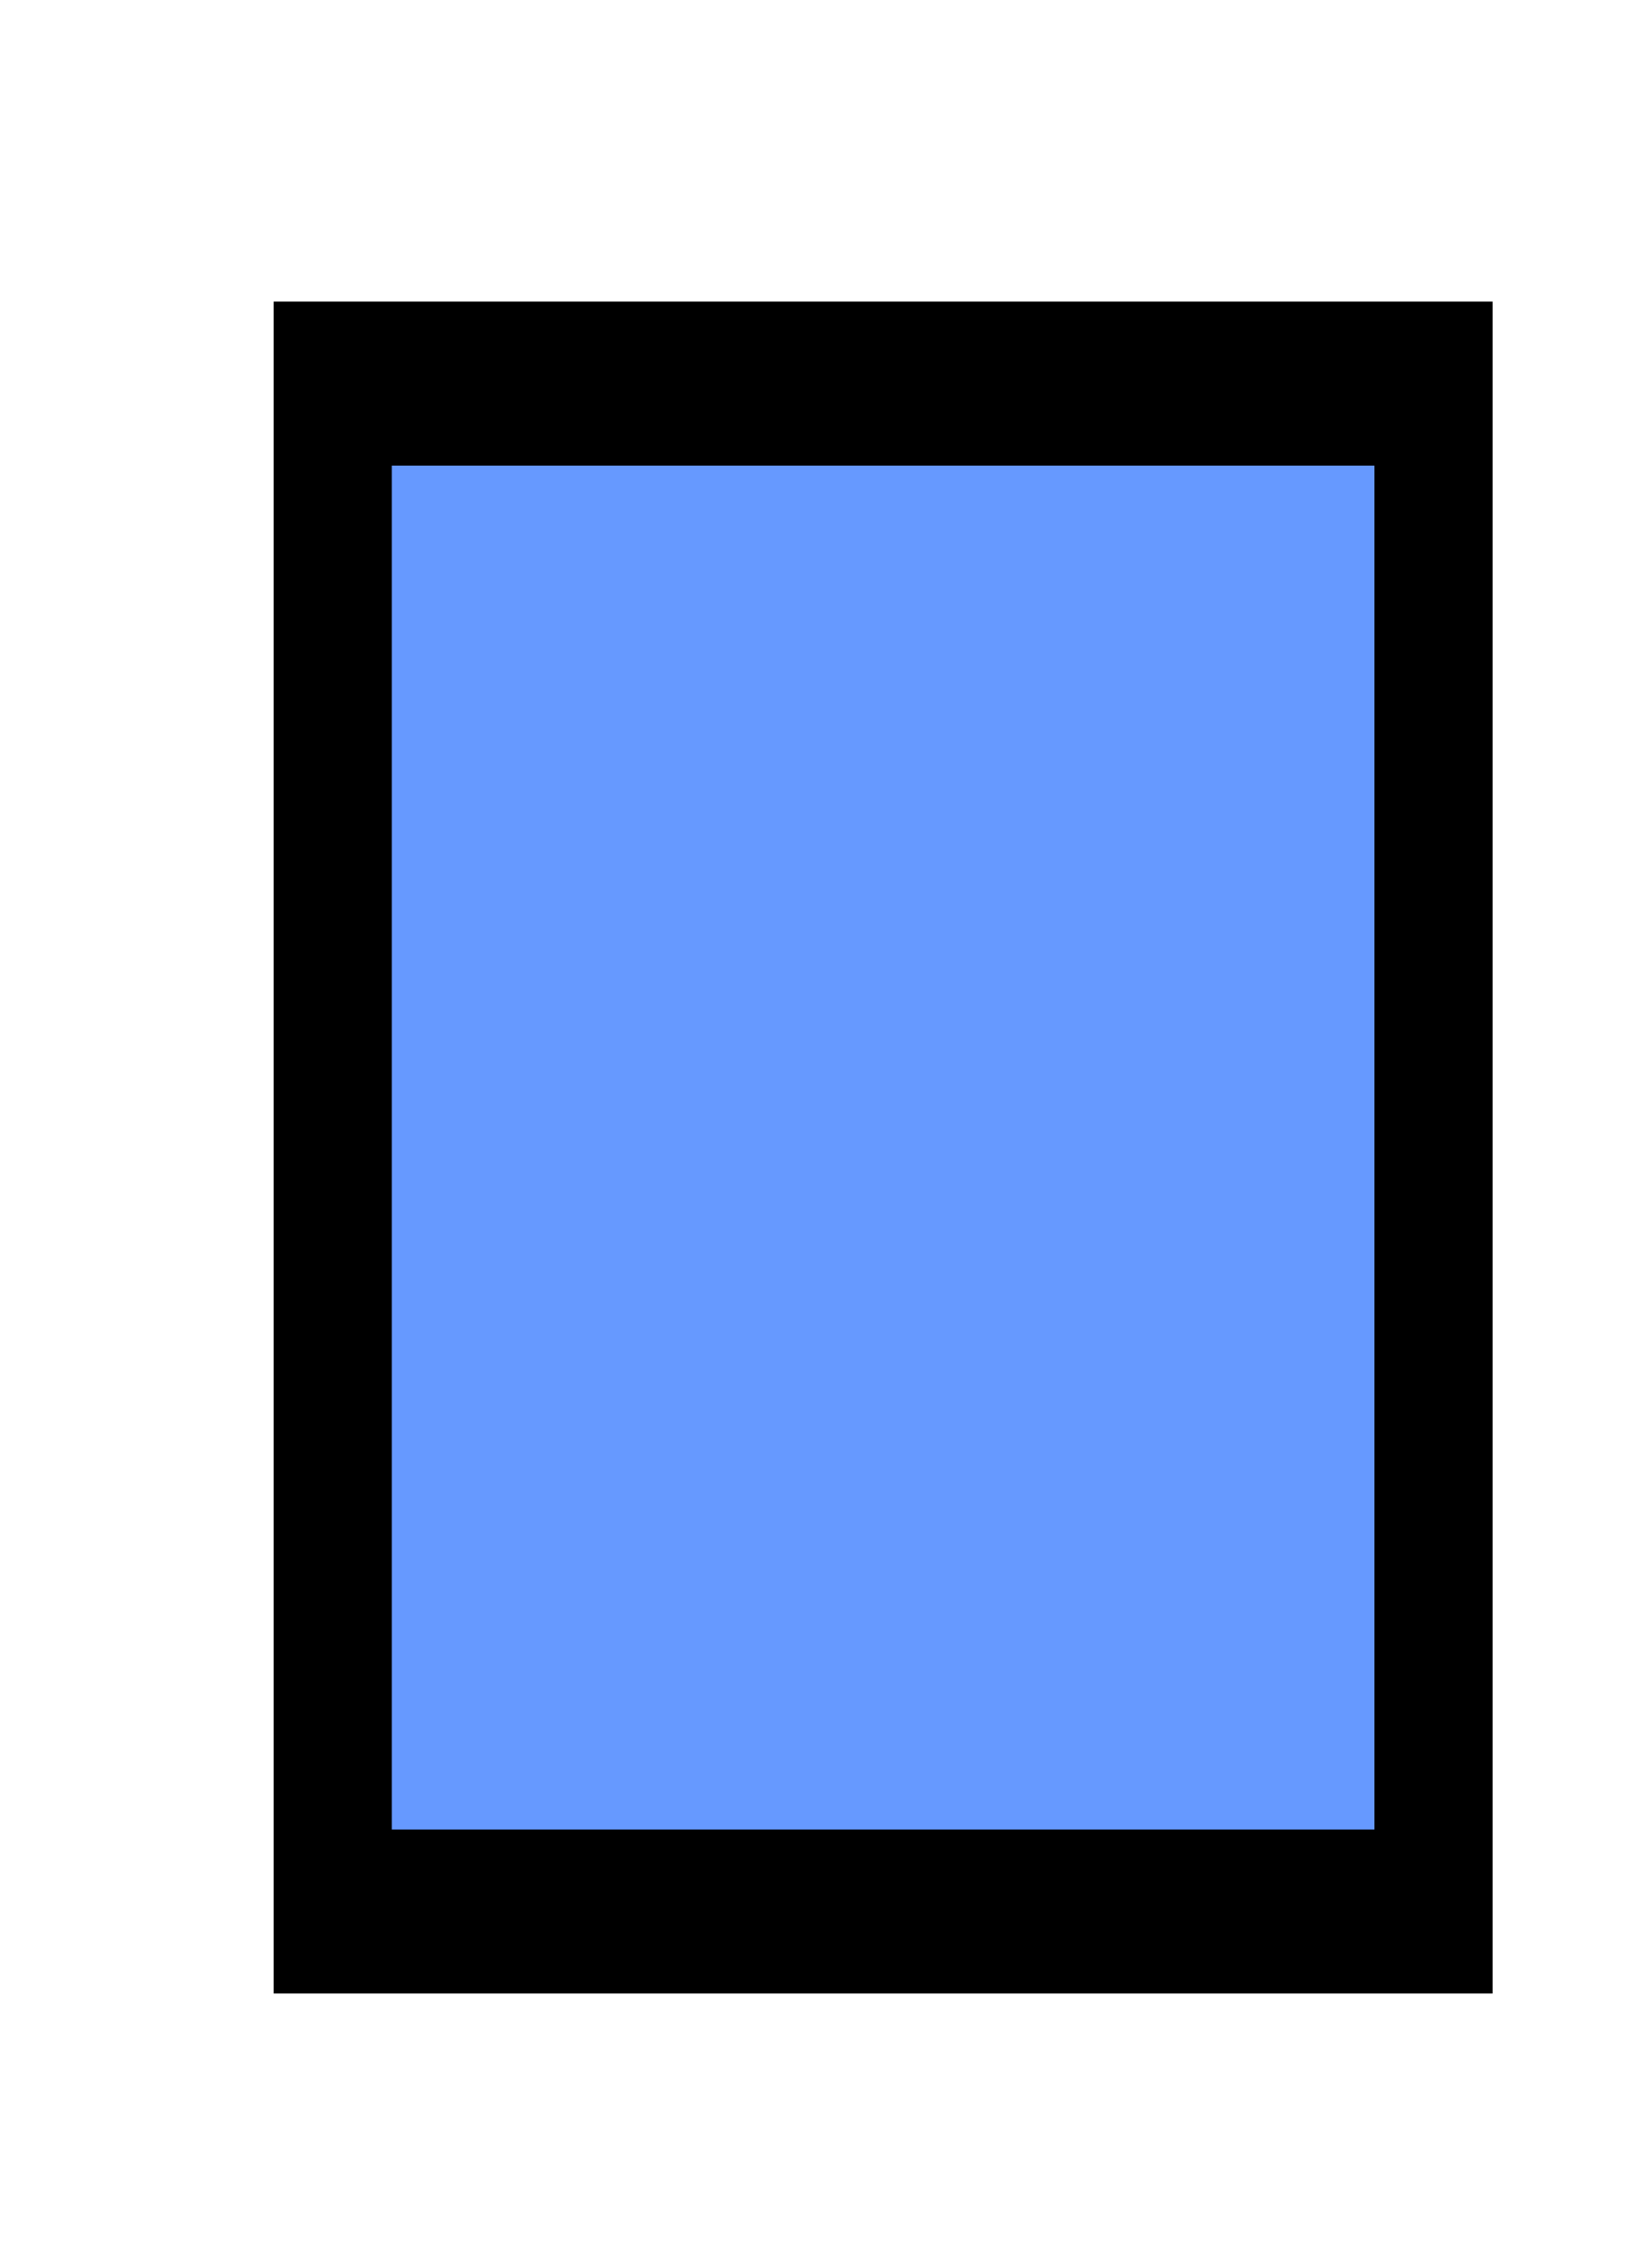
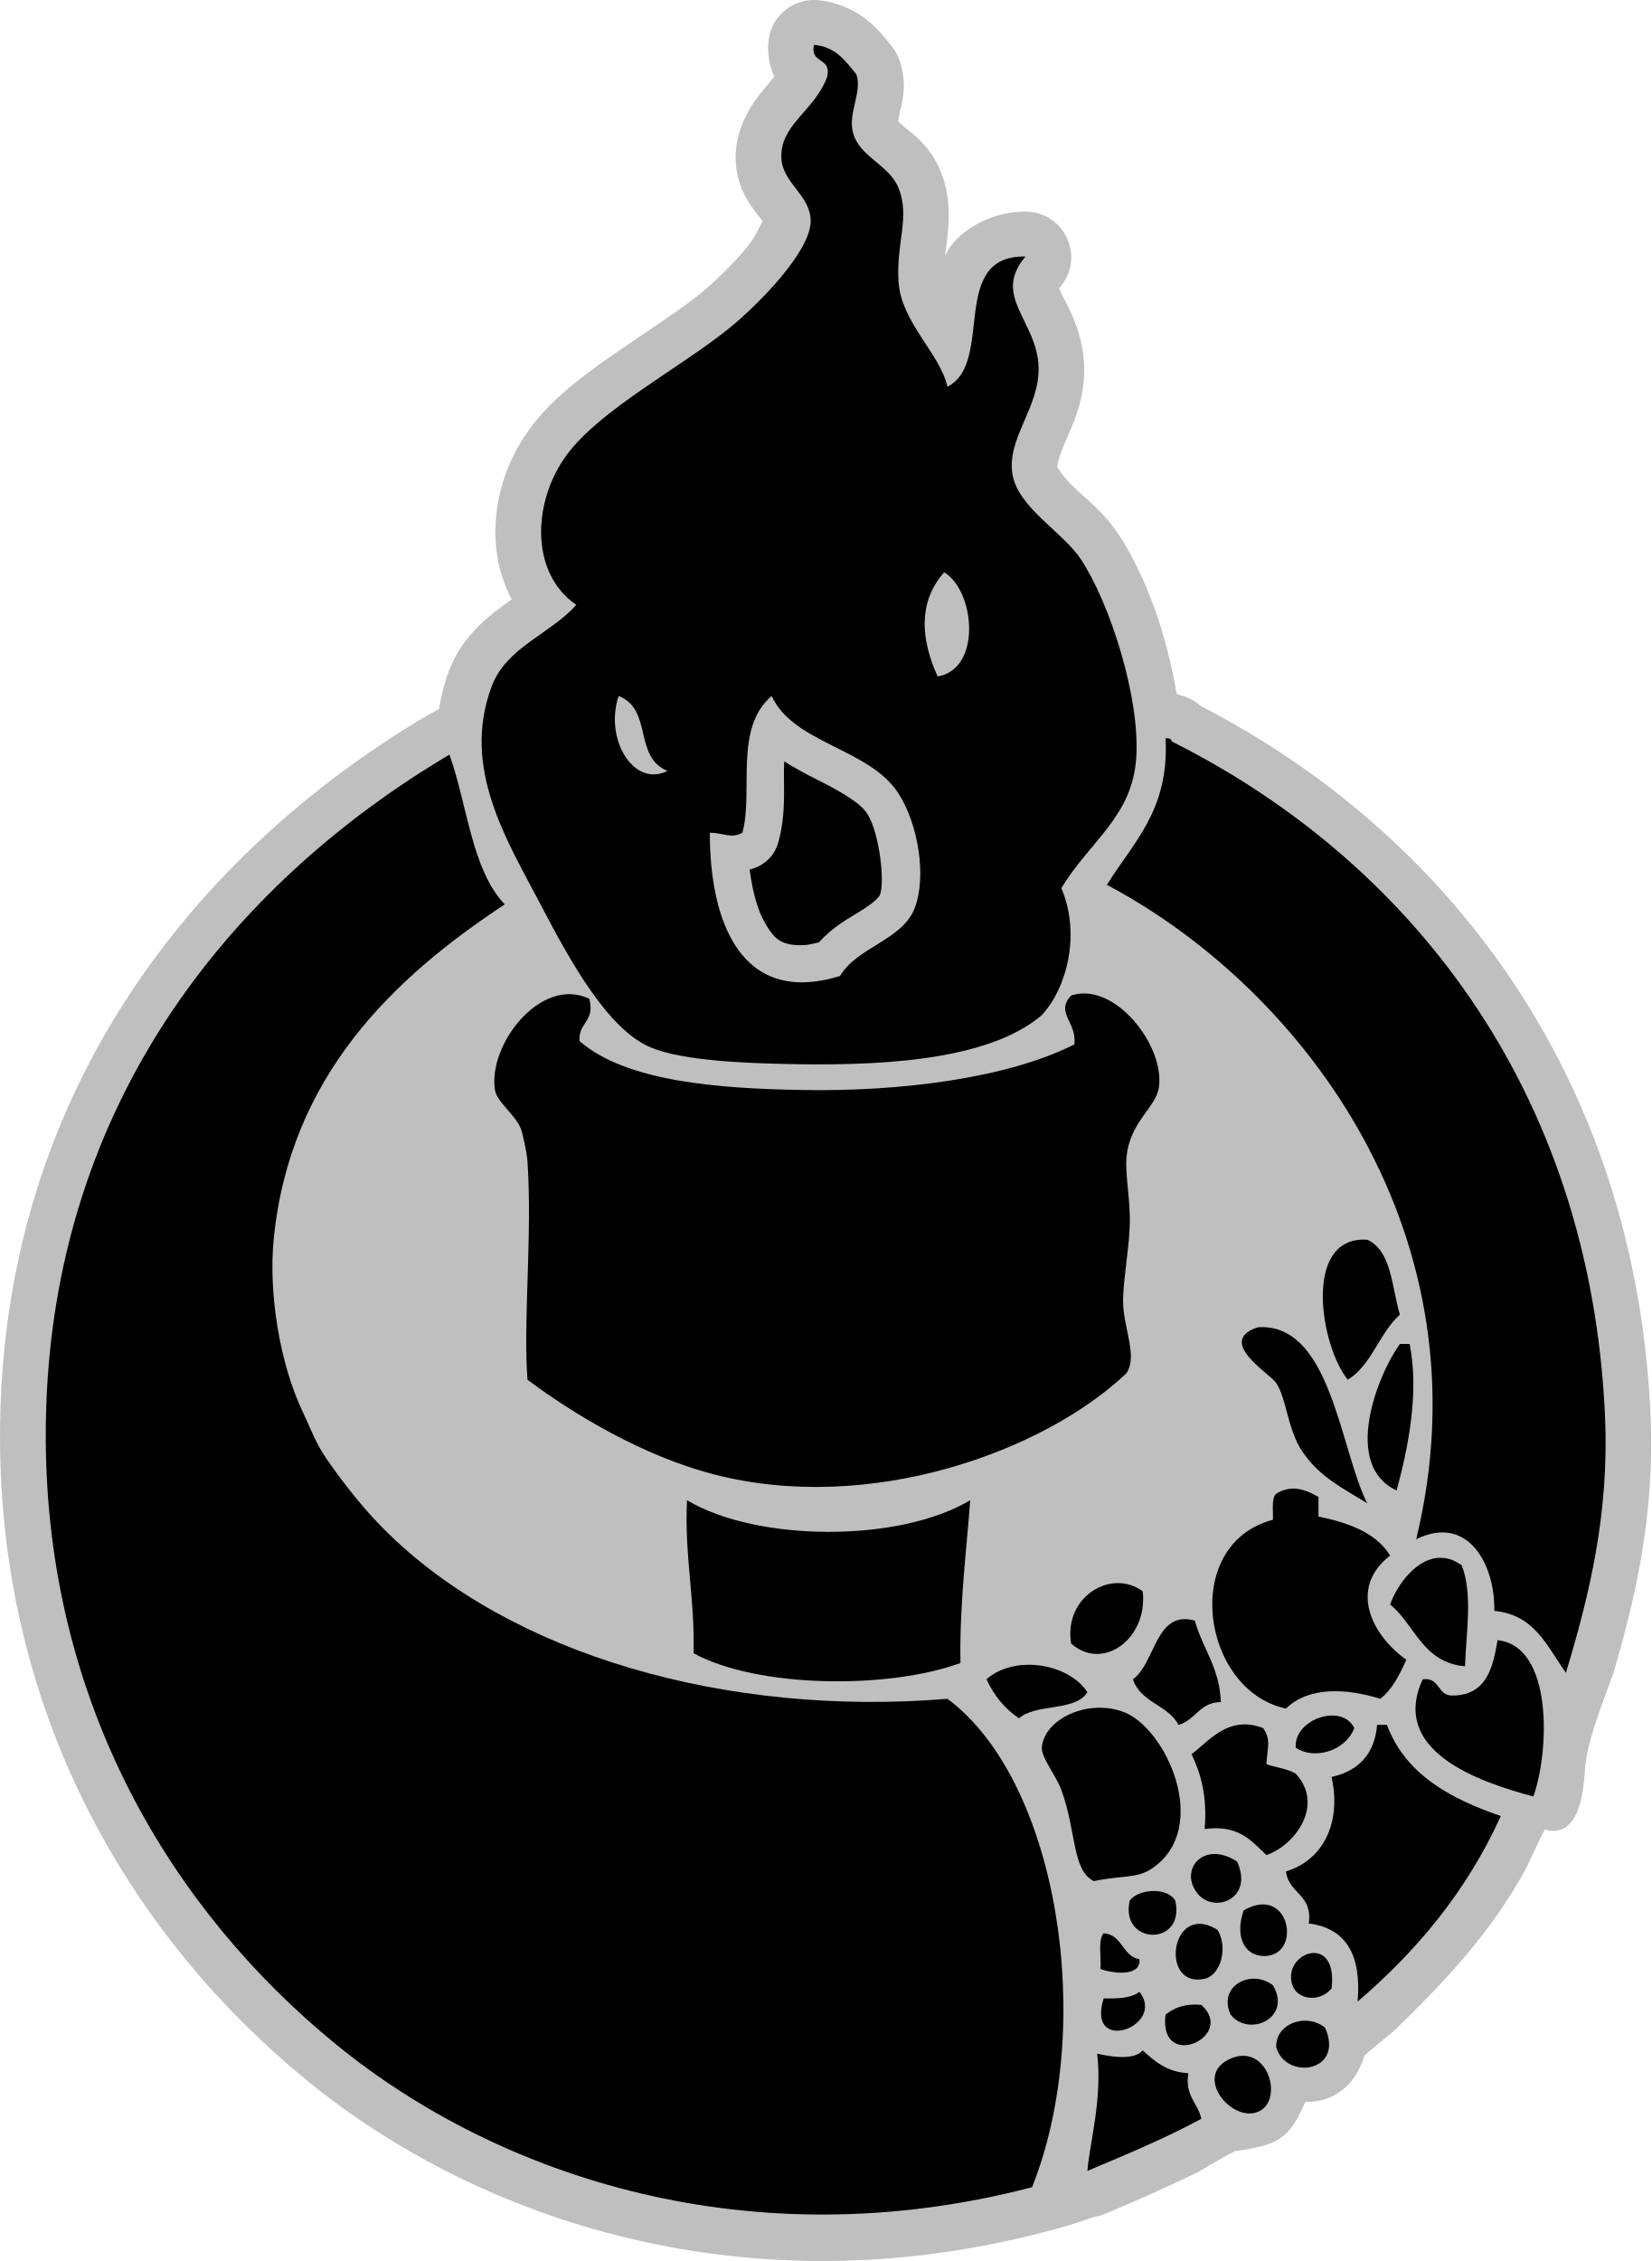
<svg xmlns="http://www.w3.org/2000/svg" version="1.1" viewBox="0 0 112.5 154.019" id="svg2" width="31.75mm" height="43.467mm">
  <defs id="defs4" />
  <g id="layer1" transform="translate(-47.13983,35.69571)" style="display:inline">
-     <path style="display:inline;opacity:1;fill:#000000;fill-opacity:1;stroke:none;stroke-width:2.79;stroke-linecap:round;stroke-linejoin:miter;stroke-miterlimit:4;stroke-dasharray:none;stroke-dashoffset:0;stroke-opacity:1;paint-order:markers stroke fill" d="M 65.784,-15.152 H 148.835 V 100.102 H 65.784 Z" id="rect915" />
+     <path style="display:inline;fill:#bfbfbf;fill-opacity:1;fill-rule:evenodd;stroke:none;stroke-width:0.9;stroke-miterlimit:4;stroke-dasharray:none;stroke-opacity:1" d="m 102.55,-35.695 c -1.442,0.02 -2.681,1.028 -2.994,2.436 -0.175,0.786 -0.092,1.907 0.346,2.779 -0.207,0.255 -0.42,0.511 -0.734,0.881 -0.805,0.95 -2.033,2.732 -1.899,4.963 0.118,1.967 1.2,3.181 1.663,3.787 0.113,0.148 0.113,0.153 0.166,0.228 -0.175,0.305 -0.51,1.103 -1.135,1.854 -0.969,1.164 -2.28,2.401 -3.094,3.061 -1.439,1.166 -3.612,2.548 -5.761,4.039 -2.149,1.491 -4.306,3.043 -5.879,5.187 l -4.4e-4,4.4e-4 c -1.602,2.185 -2.423,4.808 -2.33,7.452 0.05,1.402 0.412,2.85 1.103,4.159 -0.214,0.154 -0.383,0.276 -0.618,0.448 -1.247,0.916 -2.841,2.256 -3.66,4.434 -0.326,0.867 -0.529,1.732 -0.672,2.588 -0.268,0.155 -0.535,0.29 -0.822,0.451 -0.022,0.013 -0.043,0.025 -0.065,0.037 -15.625,9.272 -29.1,25.664 -29.024,49.26 0.061,19.098 9.158,34.065 20.88,43.651 11.935,9.76 30.174,15.587 50.201,10.364 1.298,-0.317 2.43,-0.67 3.476,-1.049 0.252,-0.038 0.498,-0.108 0.733,-0.206 2.087,-0.878 4.226,-1.813 6.335,-2.851 0.776,-0.448 2.062,-1.2 2.493,-1.416 2.961,-0.416 3.709,-0.804 4.814,-3.354 1.762,0.034 3.348,-0.931 4.033,-3.158 1.023,-0.928 1.605,-1.294 2.089,-1.763 3.318,-3.212 6.555,-6.622 8.898,-10.953 0.871,-1.783 0.679,-1.515 1.301,-2.68 2.32,0.659 2.639,-2.522 2.728,-4.007 0.11,-1.828 0.999,-4.05 1.942,-6.642 1.512,-5.144 2.841,-10.841 2.532,-17.64 -1.057,-23.268 -14.1,-39.741 -30.673,-48.26 -0.099,-0.088 -0.193,-0.183 -0.305,-0.258 -0.385,-0.261 -0.781,-0.407 -1.157,-0.492 l -0.16,-0.08 C 126.647,7.56 125.213,3.522 123.375,0.742 l -4.4e-4,-4.39e-4 c -1.031,-1.559 -2.238,-2.446 -3.079,-3.257 -0.84,-0.81 -1.122,-1.406 -1.108,-1.322 -0.03,-0.175 0.057,-0.648 0.546,-1.785 0.489,-1.137 1.331,-2.829 1.273,-5.085 -0.067,-2.592 -1.271,-4.333 -1.605,-5.1 -0.131,-0.301 -0.109,-0.279 -0.11,-0.243 0.022,-0.026 0.013,-0.015 0.08,-0.092 1.713,-1.999 0.325,-5.09 -2.308,-5.137 -2.033,-0.036 -4.159,0.957 -5.2,2.431 -0.138,0.195 -0.225,0.387 -0.335,0.58 0.043,-0.38 0.091,-0.76 0.147,-1.221 0.14,-1.15 0.252,-2.785 -0.424,-4.486 h -4.4e-4 c -0.695,-1.747 -1.923,-2.6 -2.522,-3.1 -0.247,-0.206 -0.331,-0.293 -0.398,-0.359 0.014,-0.109 0.028,-0.246 0.092,-0.529 0.157,-0.688 0.598,-1.974 -0.021,-3.685 -0.124,-0.342 -0.307,-0.659 -0.54,-0.938 -0.292,-0.349 -0.73,-0.981 -1.537,-1.662 -0.807,-0.681 -2.082,-1.318 -3.465,-1.437 -0.103,-0.009 -0.207,-0.013 -0.311,-0.011 z" id="path831" />
  </g>
  <g id="layer2" transform="translate(-47.13983,35.69571)" style="display:inline">
-     <path id="path920" d="M 73.835,-3.979 H 140.784 V 88.93 H 73.835 Z" style="display:inline;opacity:1;fill:#6699ff;fill-opacity:1;stroke:none;stroke-width:2.79;stroke-linecap:round;stroke-linejoin:miter;stroke-miterlimit:4;stroke-dasharray:none;stroke-dashoffset:0;stroke-opacity:1;paint-order:markers stroke fill" />
+     <path style="display:inline;fill:#000000;fill-opacity:1;fill-rule:evenodd;stroke:none;stroke-width:0.9;stroke-miterlimit:4;stroke-dasharray:none;stroke-opacity:1" d="m 131.932,104.347 c -0.349,-0.019 -0.74,0.069 -1.168,0.298 -2.172,1.166 0.206,4.14 1.996,3.549 1.684,-0.557 1.054,-3.746 -0.828,-3.847 z" id="path991" />
+     <path style="display:inline;fill:#000000;fill-opacity:1;fill-rule:evenodd;stroke:none;stroke-width:0.9;stroke-miterlimit:4;stroke-dasharray:none;stroke-opacity:1" d="m 124.998,103.979 c -0.604,0.691 -2.179,0.431 -3.105,0.222 0.367,3.104 -0.524,6.128 -0.665,7.984 2.654,-1.117 5.314,-2.226 7.762,-3.549 -0.235,-1.095 -1.129,-1.532 -0.887,-3.105 -1.471,-0.081 -2.29,-0.815 -3.105,-1.553 z" id="path989" />
+     <path style="display:inline;fill:#000000;fill-opacity:1;fill-rule:evenodd;stroke:none;stroke-width:0.9;stroke-miterlimit:4;stroke-dasharray:none;stroke-opacity:1" d="m 136.077,101.953 c -1.033,-0.009 -2.025,0.684 -1.985,1.805 0.648,2.283 4.688,1.709 3.327,-1.331 -0.394,-0.32 -0.872,-0.47 -1.341,-0.474 z" id="path987" />
+     <path style="display:inline;fill:#000000;fill-opacity:1;fill-rule:evenodd;stroke:none;stroke-width:0.9;stroke-miterlimit:4;stroke-dasharray:none;stroke-opacity:1" d="m 128.581,100.854 c -0.91,-0.005 -1.522,0.289 -2.031,0.687 -0.486,3.911 4.855,1.509 2.44,-0.666 -0.143,-0.013 -0.279,-0.02 -0.409,-0.021 z" id="path985" />
+     <path style="display:inline;fill:#000000;fill-opacity:1;fill-rule:evenodd;stroke:none;stroke-width:0.9;stroke-miterlimit:4;stroke-dasharray:none;stroke-opacity:1" d="m 124.776,99.988 c -0.541,0.42 -1.446,0.476 -2.439,0.444 -1.221,3.898 4.28,1.904 2.439,-0.444 z" id="path983" />
+     <path style="display:inline;fill:#000000;fill-opacity:1;fill-rule:evenodd;stroke:none;stroke-width:0.9;stroke-miterlimit:4;stroke-dasharray:none;stroke-opacity:1" d="m 132.518,99.092 c -1.169,0.03 -2.187,1.044 -1.531,2.448 1.224,1.564 4.206,0.251 2.883,-1.996 -0.413,-0.325 -0.894,-0.464 -1.352,-0.452 z" id="path981" />
+     <path style="display:inline;fill:#000000;fill-opacity:1;fill-rule:evenodd;stroke:none;stroke-width:0.9;stroke-miterlimit:4;stroke-dasharray:none;stroke-opacity:1" d="m 136.724,97.343 c -0.913,-0.051 -1.956,0.956 -1.524,2.201 0.331,0.952 1.799,1.217 2.662,0.221 0.204,-1.704 -0.428,-2.383 -1.138,-2.422 z" id="path979" />
+     <path style="display:inline;fill:#000000;fill-opacity:1;fill-rule:evenodd;stroke:none;stroke-width:0.9;stroke-miterlimit:4;stroke-dasharray:none;stroke-opacity:1" d="m 122.337,95.995 c -0.411,0.476 -0.15,1.625 -0.222,2.44 0.785,0.277 2.749,0.584 2.662,-0.665 -1.187,-0.217 -1.141,-1.668 -2.439,-1.774 z" id="path977" />
+     <path style="display:inline;fill:#000000;fill-opacity:1;fill-rule:evenodd;stroke:none;stroke-width:0.9;stroke-miterlimit:4;stroke-dasharray:none;stroke-opacity:1" d="m 128.776,95.359 c -2.041,0.113 -2.184,4.316 0.436,3.741 1.071,-0.235 1.628,-2.072 0.887,-3.327 -0.503,-0.316 -0.946,-0.436 -1.323,-0.415 z" id="path975" />
+     <path style="display:inline;fill:#000000;fill-opacity:1;fill-rule:evenodd;stroke:none;stroke-width:0.9;stroke-miterlimit:4;stroke-dasharray:none;stroke-opacity:1" d="m 133.196,94.034 c -0.38,-9.4e-4 -0.822,0.119 -1.322,0.409 -0.6,1.71 0.007,3.061 1.331,3.105 2.283,0.076 2.044,-3.505 -0.009,-3.514 z" id="path973" />
+     <path style="display:inline;fill:#000000;fill-opacity:1;fill-rule:evenodd;stroke:none;stroke-width:0.9;stroke-miterlimit:4;stroke-dasharray:none;stroke-opacity:1" d="m 125.681,93.119 c -0.636,0.016 -1.278,0.252 -1.57,0.658 -0.689,3.055 3.813,3.138 3.105,0 -0.269,-0.471 -0.899,-0.675 -1.535,-0.658 z" id="path971" />
+     <path style="display:inline;fill:#000000;fill-opacity:1;fill-rule:evenodd;stroke:none;stroke-width:0.9;stroke-miterlimit:4;stroke-dasharray:none;stroke-opacity:1" d="m 129.837,90.598 c -1.395,0.038 -2.087,1.545 -1.069,2.736 1.14,1.332 3.808,0.304 2.661,-2.218 -0.584,-0.38 -1.128,-0.53 -1.593,-0.518 z" id="path969" />
+     <path style="display:inline;fill:#000000;fill-opacity:1;fill-rule:evenodd;stroke:none;stroke-width:0.9;stroke-miterlimit:4;stroke-dasharray:none;stroke-opacity:1" d="m 140.967,81.801 c -0.149,1.785 -1.078,3.108 -3.105,3.549 0.715,3.216 -0.653,5.705 -3.105,6.432 0.177,1.523 1.838,1.563 1.553,3.549 2.56,0.323 3.6,2.167 3.327,5.323 4.024,-3.444 7.428,-7.506 9.759,-12.642 -3.464,-1.193 -6.488,-2.827 -7.762,-6.21 z" id="path967" />
+     <path style="display:inline;fill:#000000;fill-opacity:1;fill-rule:evenodd;stroke:none;stroke-width:0.9;stroke-miterlimit:4;stroke-dasharray:none;stroke-opacity:1" d="m 131.99,81.768 c -1.617,-0.026 -2.673,1.285 -3.664,2.03 0.644,1.352 1.081,2.911 0.887,5.101 2.316,-0.32 3.189,0.803 4.214,1.774 2.007,-0.703 3.943,-3.444 1.996,-5.545 -0.628,-0.382 -1.769,-0.497 -1.996,-0.665 0.069,-1.207 0.325,-1.613 -0.221,-2.44 -0.439,-0.172 -0.842,-0.249 -1.215,-0.255 z" id="path965" />
+     <path style="display:inline;fill:#000000;fill-opacity:1;fill-rule:evenodd;stroke:none;stroke-width:0.9;stroke-miterlimit:4;stroke-dasharray:none;stroke-opacity:1" d="m 137.916,81.165 c -1.203,-0.006 -2.591,0.917 -2.494,2.189 1.195,0.832 3.352,0.292 3.992,-1.331 -0.289,-0.596 -0.868,-0.855 -1.498,-0.858 z" id="path963" />
+     <path style="display:inline;fill:#000000;fill-opacity:1;fill-rule:evenodd;stroke:none;stroke-width:0.9;stroke-miterlimit:4;stroke-dasharray:none;stroke-opacity:1" d="m 122.013,80.635 c -1.968,0.02 -3.785,1.219 -3.89,2.719 -0.047,0.661 0.969,1.899 1.331,2.883 1.037,2.821 0.71,5.471 2.218,6.21 2.008,-0.43 2.912,-0.144 3.992,-0.887 4.001,-2.751 0.945,-9.567 -1.996,-10.646 -0.541,-0.198 -1.104,-0.285 -1.655,-0.279 z" id="path961" />
+     <path style="display:inline;fill:#000000;fill-opacity:1;fill-rule:evenodd;stroke:none;stroke-width:0.9;stroke-miterlimit:4;stroke-dasharray:none;stroke-opacity:1" d="m 117.302,77.708 c -1.086,-0.013 -2.163,0.293 -2.949,0.989 0.513,1.113 1.245,2.007 2.217,2.661 1.119,-1.026 3.84,-0.449 4.658,-1.774 -0.736,-1.157 -2.34,-1.857 -3.927,-1.876 z" id="path959" />
+     <path style="display:inline;fill:#000000;fill-opacity:1;fill-rule:evenodd;stroke:none;stroke-width:0.9;stroke-miterlimit:4;stroke-dasharray:none;stroke-opacity:1" d="m 149.173,76.035 c -0.279,1.589 -0.628,3.79 -3.105,3.77 -1.024,-0.011 -0.806,-1.263 -1.996,-1.108 -2.238,4.873 3.737,6.968 7.54,7.984 1.119,-3.159 1.33,-10.258 -2.439,-10.646 z" id="path957" />
+     <path style="display:inline;fill:#000000;fill-opacity:1;fill-rule:evenodd;stroke:none;stroke-width:0.9;stroke-miterlimit:4;stroke-dasharray:none;stroke-opacity:1" d="m 127.86,74.599 c -2.007,4.2e-4 -2.138,3.1 -3.527,4.097 0.495,1.575 2.392,1.748 3.105,3.105 1.165,-0.313 1.415,-1.542 2.883,-1.552 -0.086,-2.354 -1.242,-3.637 -1.774,-5.545 -0.251,-0.072 -0.479,-0.105 -0.687,-0.105 z" id="path955" />
+     <path style="display:inline;fill:#000000;fill-opacity:1;fill-rule:evenodd;stroke:none;stroke-width:0.9;stroke-miterlimit:4;stroke-dasharray:none;stroke-opacity:1" d="m 123.258,72.145 c -1.796,0.03 -3.53,1.732 -3.139,4.112 2.144,1.93 5.241,-0.319 4.879,-3.549 -0.536,-0.398 -1.142,-0.573 -1.74,-0.563 z" id="path953" />
+     <path style="display:inline;fill:#000000;fill-opacity:1;fill-rule:evenodd;stroke:none;stroke-width:0.9;stroke-miterlimit:4;stroke-dasharray:none;stroke-opacity:1" d="m 145.351,70.42 c -1.596,-0.051 -2.963,1.707 -3.497,3.176 1.701,1.404 2.231,3.978 5.101,4.214 0.082,-2.331 0.538,-4.928 -0.222,-6.875 -0.47,-0.344 -0.935,-0.5 -1.382,-0.514 z" id="path951" />
+     <path style="display:inline;fill:#000000;fill-opacity:1;fill-rule:evenodd;stroke:none;stroke-width:0.9;stroke-miterlimit:4;stroke-dasharray:none;stroke-opacity:1" d="m 93.948,66.498 c -0.185,3.808 0.546,6.699 0.444,10.424 4.329,2.368 13.233,2.476 18.186,0.666 -0.072,-4.021 0.447,-8.024 0.666,-11.089 -4.825,2.889 -14.509,2.859 -19.296,0 z" id="path949" />
+     <path style="display:inline;fill:#000000;fill-opacity:1;fill-rule:evenodd;stroke:none;stroke-width:0.9;stroke-miterlimit:4;stroke-dasharray:none;stroke-opacity:1" d="m 135.227,65.707 c -0.364,0.006 -0.741,0.107 -1.136,0.348 -0.343,0.323 -0.195,1.136 -0.222,1.774 -6.33,1.67 -4.877,11.624 0.887,12.863 1.528,-1.498 4.074,-1.396 6.431,-0.666 0.828,-0.65 1.308,-1.648 1.774,-2.661 -2.305,-1.613 -4.005,-4.845 -1.109,-7.097 -0.956,-1.557 -2.806,-2.221 -4.879,-2.661 v -1.331 c -0.566,-0.323 -1.14,-0.579 -1.747,-0.57 z" id="path947" />
+     <path style="display:inline;fill:#000000;fill-opacity:1;fill-rule:evenodd;stroke:none;stroke-width:0.9;stroke-miterlimit:4;stroke-dasharray:none;stroke-opacity:1" d="m 142.519,55.852 c -1.57,2.19 -3.927,8.279 -0.222,9.981 0.738,-2.747 1.568,-6.551 0.887,-9.981 z" id="path945" />
+     <path style="display:inline;fill:#000000;fill-opacity:1;fill-rule:evenodd;stroke:none;stroke-width:0.9;stroke-miterlimit:4;stroke-dasharray:none;stroke-opacity:1" d="m 133.2,54.707 c -0.172,-0.005 -0.342,0.002 -0.44,0.037 -2.734,0.974 0.884,3.108 1.331,3.77 0.707,1.047 0.769,3.164 1.774,4.657 1.236,1.836 2.914,2.571 4.435,3.549 -1.762,-3.462 -2.399,-11.375 -6.653,-11.977 -0.103,-0.015 -0.276,-0.032 -0.448,-0.037 z" id="path943" />
+     <path style="display:inline;fill:#000000;fill-opacity:1;fill-rule:evenodd;stroke:none;stroke-width:0.9;stroke-miterlimit:4;stroke-dasharray:none;stroke-opacity:1" d="m 140.098,48.747 c -4.194,-0.058 -2.977,7.285 -1.127,9.545 1.639,-1.022 2.143,-3.18 3.549,-4.436 -0.569,-1.871 -0.545,-4.334 -2.218,-5.101 -0.069,-0.005 -0.137,-0.007 -0.204,-0.007 z" id="path941" />
+     <path style="display:inline;fill:#000000;fill-opacity:1;fill-rule:evenodd;stroke:none;stroke-width:0.9;stroke-miterlimit:4;stroke-dasharray:none;stroke-opacity:1" d="m 120.95,31.979 c -0.279,0.005 -0.557,0.051 -0.831,0.143 -1.112,1.172 0.413,1.81 0.221,3.327 -4.589,2.315 -11.878,3.233 -18.63,3.105 -5.502,-0.104 -11.864,-0.534 -15.082,-3.327 -0.107,-1.29 1.069,-1.297 0.666,-2.883 -3.268,-1.581 -6.919,3.087 -6.432,6.21 0.129,0.827 1.406,1.687 1.774,2.661 0.11,0.29 0.401,1.586 0.443,2.218 0.337,4.997 -0.305,10.896 0,14.859 3.177,2.377 7.875,5.188 12.642,6.432 10.745,2.803 22.634,-1.601 28.167,-6.875 0.76,-1.147 -0.139,-2.909 -0.222,-4.658 -0.064,-1.348 0.358,-3.367 0.444,-5.323 0.076,-1.742 -0.315,-3.432 -0.222,-4.657 0.19,-2.503 2.034,-3.438 2.218,-4.879 0.333,-2.609 -2.457,-6.399 -5.157,-6.353 z" id="path939" />
+     <path style="display:inline;fill:#000000;fill-opacity:1;fill-rule:evenodd;stroke:none;stroke-width:0.9;stroke-miterlimit:4;stroke-dasharray:none;stroke-opacity:1" d="m 77.758,15.71 c -14.937,8.864 -27.573,24.152 -27.501,46.575 0.058,18.122 8.625,32.164 19.739,41.252 11.207,9.165 28.421,14.73 47.462,9.759 4.38,-10.974 1.812,-27.653 -5.766,-33.268 -14.978,1.233 -29.807,-2.959 -38.368,-11.533 -1.363,-1.365 -2.642,-2.955 -3.896,-4.754 -0.785,-1.126 -1.151,-2.189 -1.648,-3.231 -1.6,-3.346 -2.346,-8.142 -1.996,-11.754 1.082,-11.187 8.246,-17.903 15.746,-22.844 -2.268,-2.39 -2.538,-6.777 -3.77,-10.202 z" id="path935" />
+     <path style="display:inline;fill:#000000;fill-opacity:1;fill-rule:evenodd;stroke:none;stroke-width:0.96;stroke-miterlimit:4;stroke-dasharray:none;stroke-opacity:1" d="m 59.156,3.26 c -0.316,1.42 1.344,0.863 0.945,2.365 -0.948,2.486 -3.46,3.447 -3.312,5.914 0.105,1.76 2.108,2.663 2.129,4.496 0.025,2.209 -3.792,6.087 -5.914,7.807 -3.565,2.888 -9.403,5.921 -11.828,9.227 -2.508,3.42 -2.649,8.598 0.709,10.881 -1.906,2.137 -5.083,3.073 -6.15,5.916 -2.237,5.957 1.134,11.23 3.549,15.85 2.119,4.054 4.868,9.098 8.043,10.408 2.341,0.966 6.95,1.12 9.699,1.184 6.352,0.147 14.663,-0.101 18.689,-3.549 1.858,-2.016 2.822,-5.926 1.42,-9.227 2.065,-3.42 5.152,-5.173 5.441,-9.463 0.295,-4.366 -1.913,-11.241 -4.021,-14.43 -1.309,-1.98 -4.553,-3.746 -4.969,-6.15 -0.455,-2.631 1.969,-4.853 1.893,-7.809 -0.087,-3.367 -3.428,-5.148 -0.945,-8.043 -5.63,-0.099 -2.23,7.711 -5.678,9.463 -0.524,-2.381 -3.339,-4.658 -3.549,-7.57 -0.207,-2.873 0.853,-4.716 0,-6.859 -0.679,-1.706 -2.834,-2.244 -3.312,-4.023 -0.39,-1.452 0.696,-2.987 0.236,-4.258 C 61.44,4.444 60.754,3.397 59.156,3.26 Z m 9.461,38.324 c 2.225,1.32 2.773,7.012 -0.473,7.57 -1.236,-2.73 -1.434,-5.412 0.473,-7.57 z m -23.656,8.99 c 2.496,0.968 1.059,4.437 3.549,5.441 -2.459,1.245 -4.607,-2.341 -3.549,-5.441 z m 11.119,0 c 1.602,3.478 7.116,3.786 9.227,7.096 1.459,2.287 2.024,6.054 1.182,8.281 -0.9,2.38 -4.192,2.846 -5.441,4.967 -7.178,2.206 -9.468,-3.921 -9.461,-10.408 0.999,-0.005 1.527,0.458 2.365,0 0.825,-2.948 -0.641,-7.597 2.129,-9.936 z" transform="matrix(0.9375,0,0,0.9375,47.13983,-35.69571)" id="path22" />
+     <path style="display:inline;fill:#000000;fill-opacity:1;fill-rule:evenodd;stroke:none;stroke-width:0.9;stroke-miterlimit:4;stroke-dasharray:none;stroke-opacity:1" d="m 126.642,14.593 c -0.029,8.25e-4 -0.059,0.003 -0.091,0.007 0.265,4.923 -2.223,7.093 -3.992,9.981 13.521,7.171 26.06,24.044 21.07,44.578 3.466,-1.718 5.38,1.629 5.323,4.88 2.775,0.256 3.606,2.456 4.88,4.214 1.588,-5.273 2.965,-10.826 2.661,-17.521 -1.019,-22.435 -13.519,-37.902 -29.497,-45.909 -0.043,-0.151 -0.153,-0.235 -0.353,-0.23 z" id="path933" />
+     <path style="display:inline;fill:#000000;fill-opacity:1;fill-rule:evenodd;stroke:none;stroke-width:0.9;stroke-miterlimit:4;stroke-dasharray:none;stroke-opacity:1" d="m 100.579,16.175 c -0.002,0.042 -0.011,0.057 -0.014,0.101 -0.067,1.481 0.18,3.35 -0.405,5.44 a 2.535,2.535 0 0 1 -1.226,1.541 c -0.227,0.124 -0.471,0.219 -0.719,0.291 0.185,1.387 0.503,2.618 0.95,3.448 0.704,1.308 1.209,1.753 2.79,1.688 0.265,-0.011 0.645,-0.115 0.983,-0.185 0.934,-1.057 2.015,-1.627 2.769,-2.097 0.967,-0.602 1.317,-0.954 1.396,-1.164 h -4.1e-4 c 0.323,-0.853 -0.025,-4.171 -0.875,-5.504 -0.471,-0.738 -1.743,-1.48 -3.505,-2.366 -0.664,-0.333 -1.407,-0.73 -2.144,-1.193 z" id="path937" />
  </g>
</svg>
